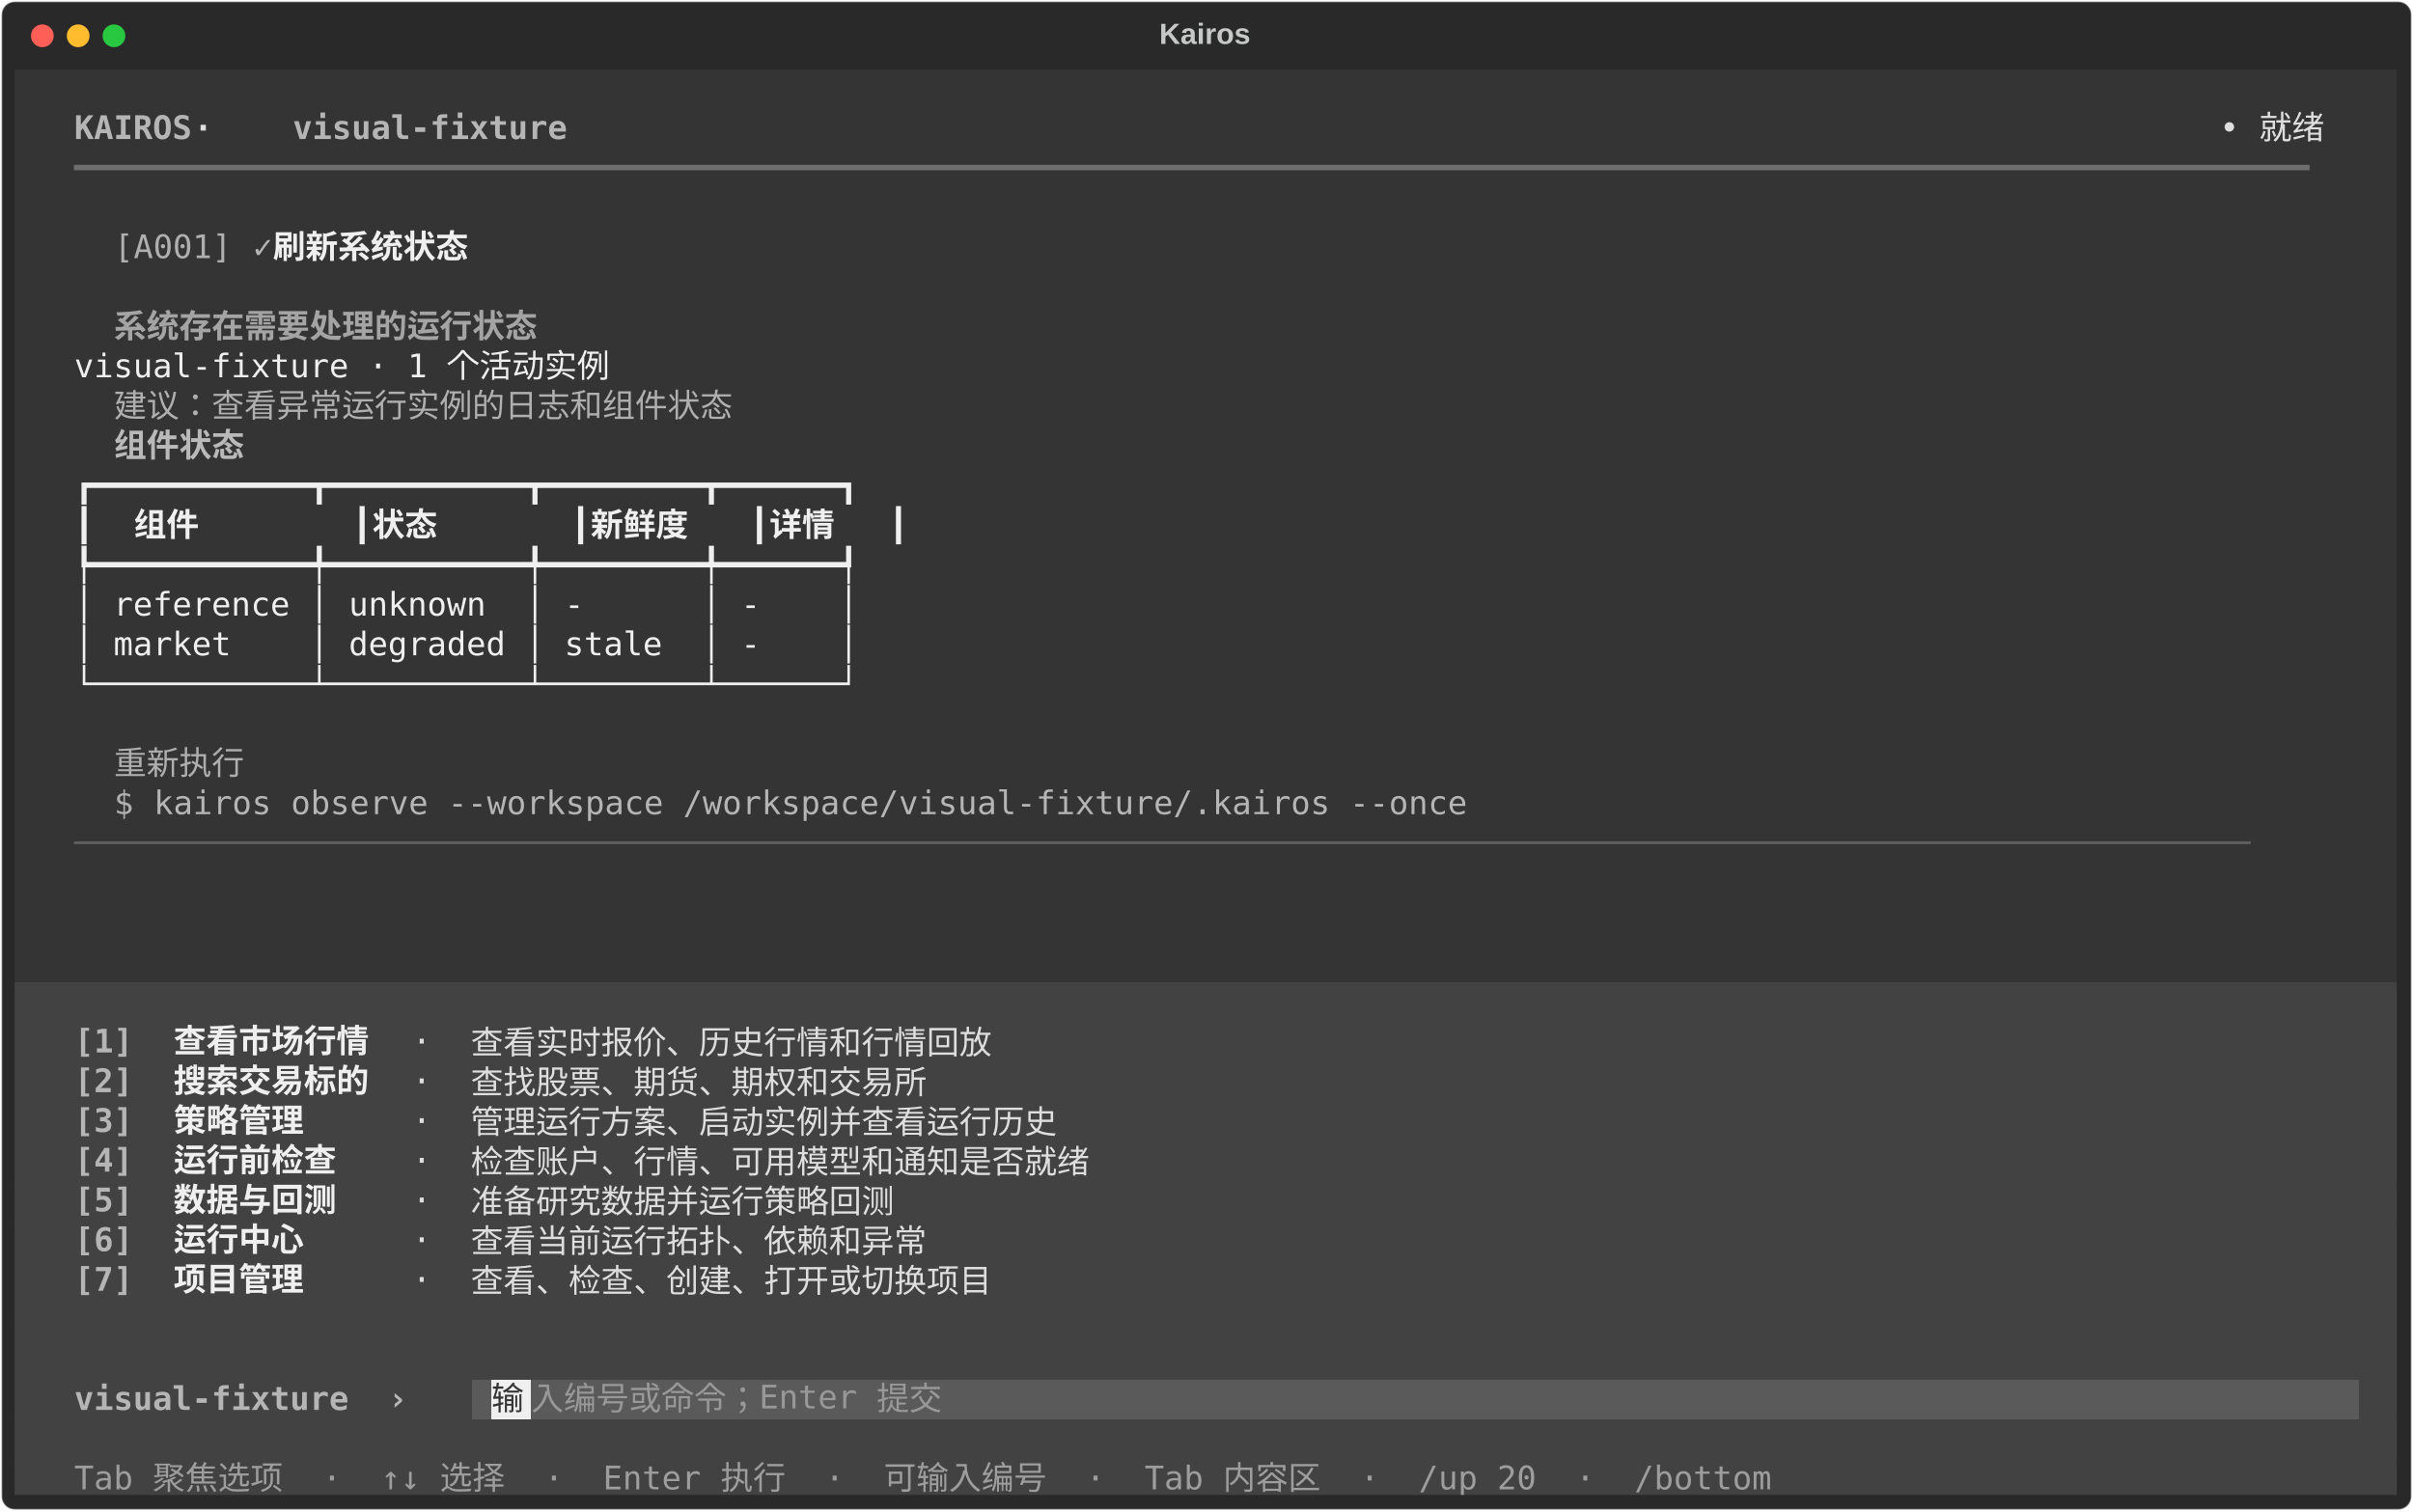
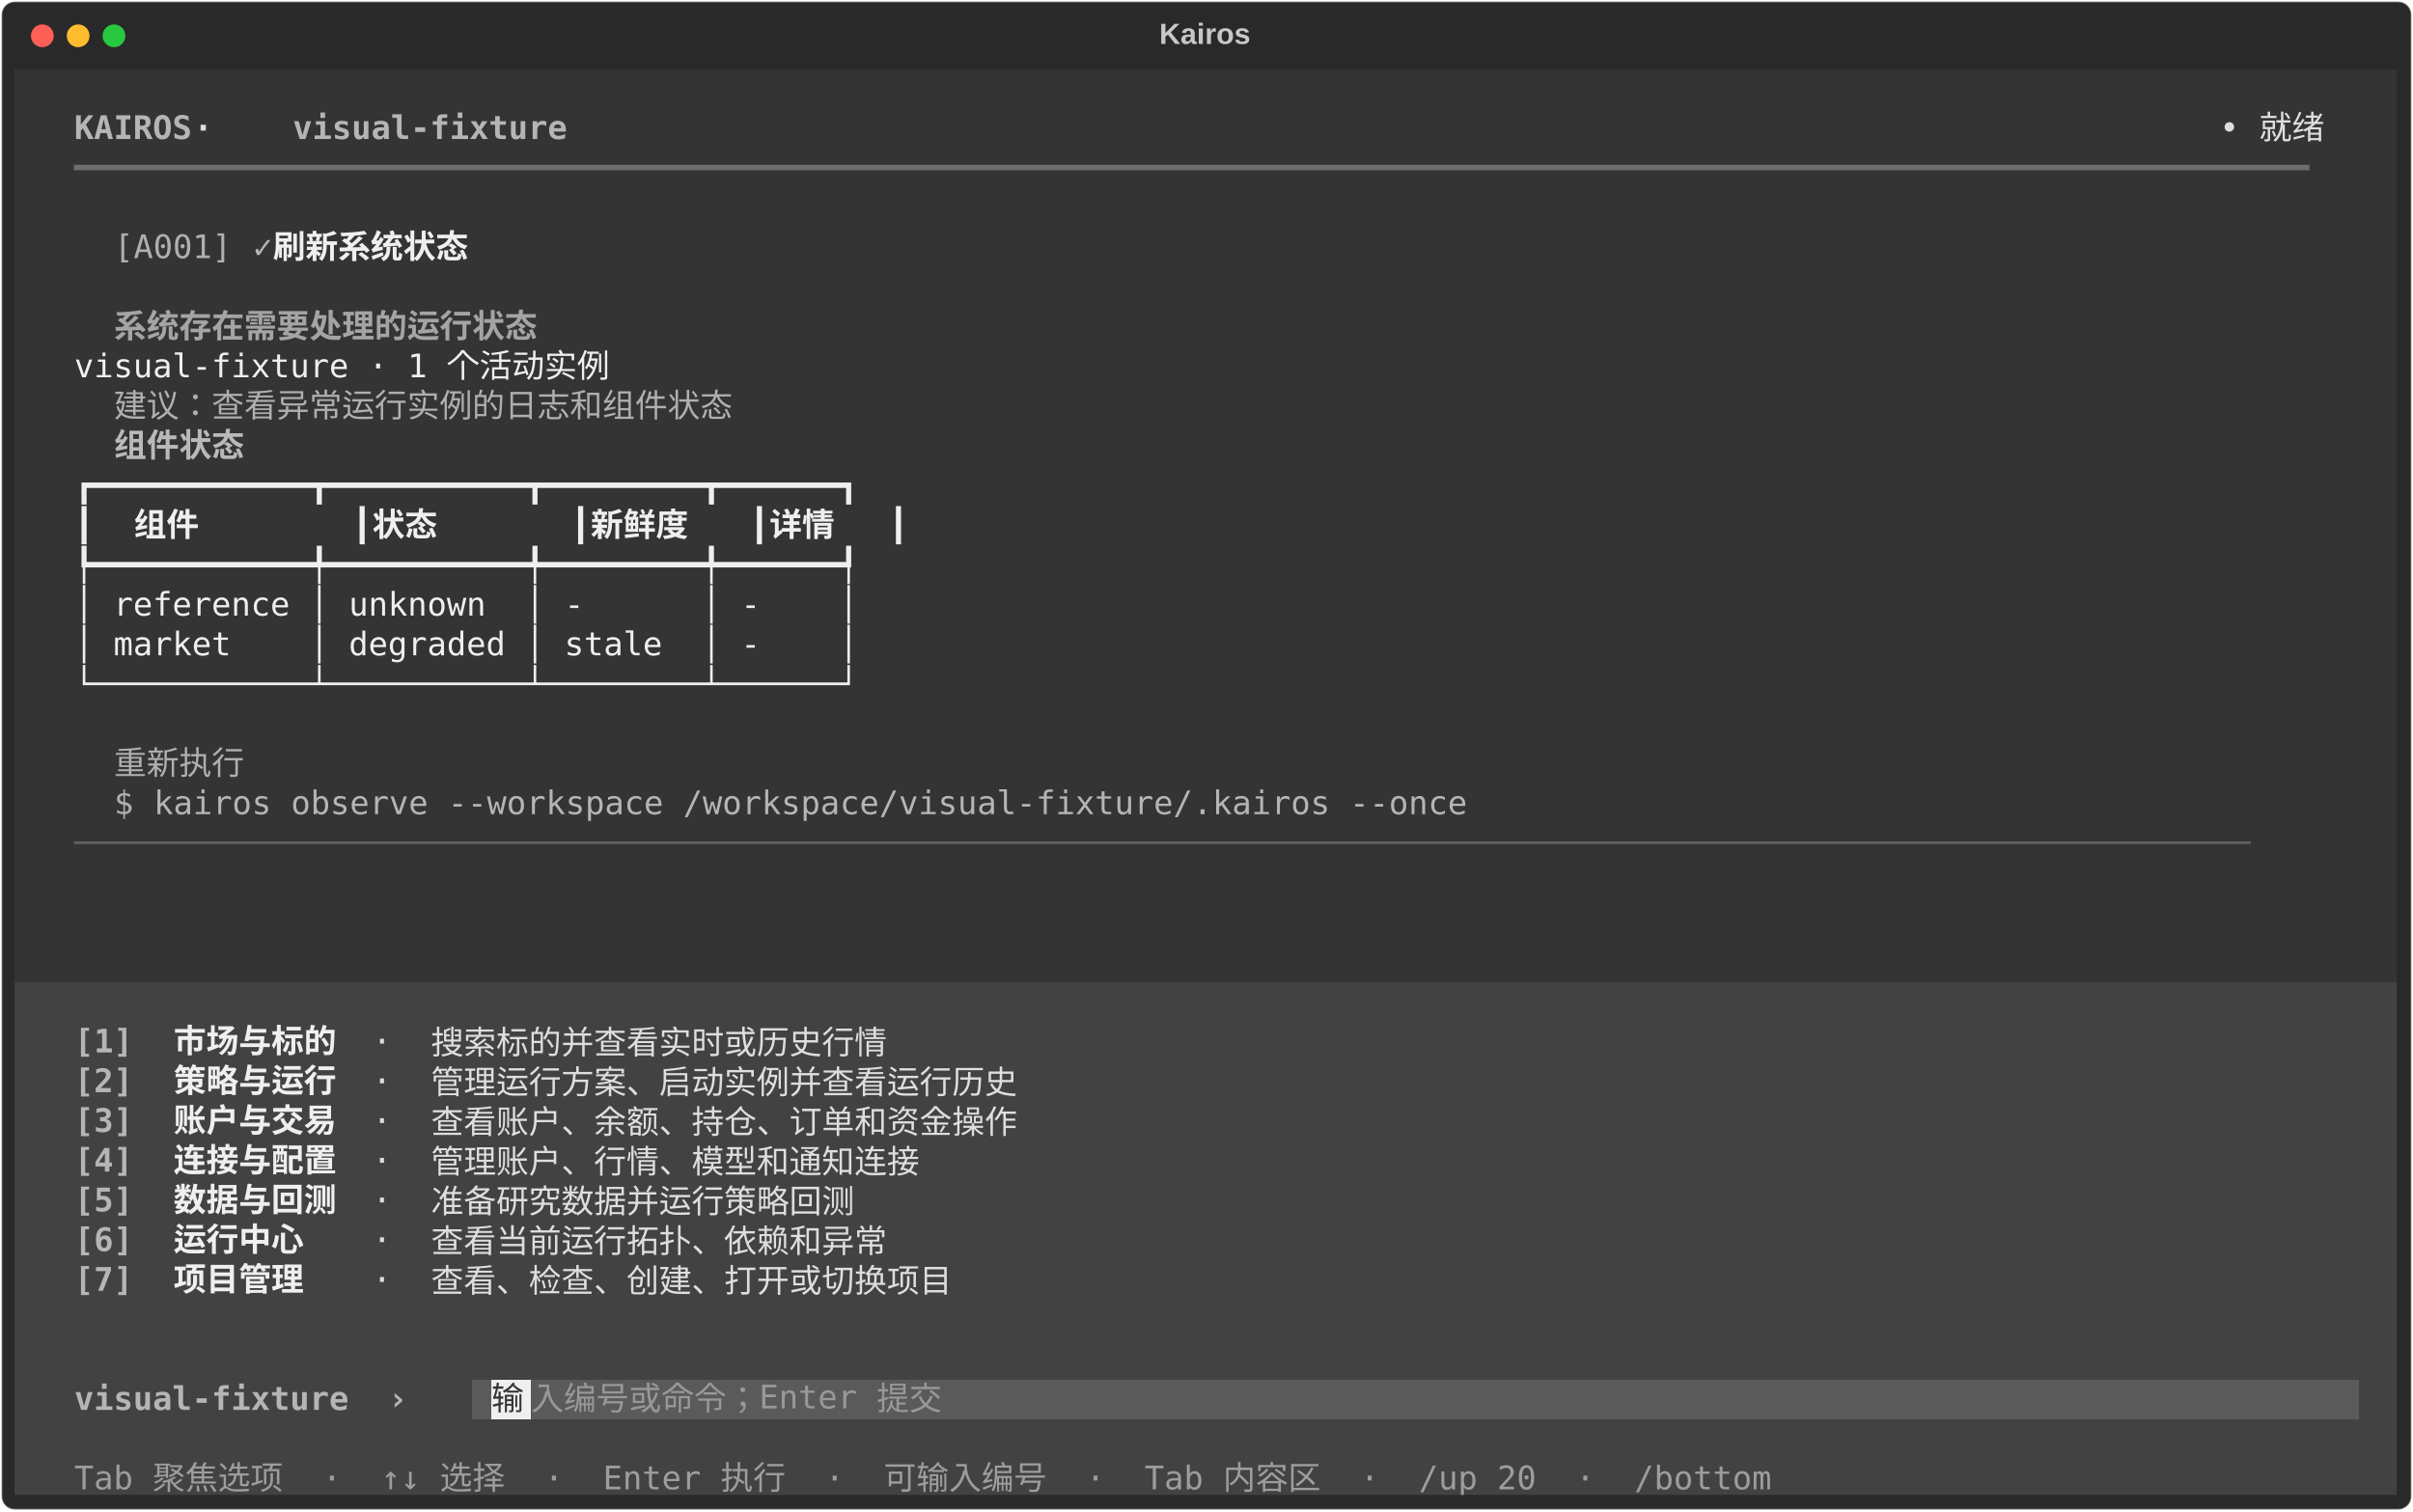
<svg xmlns="http://www.w3.org/2000/svg" class="rich-terminal" viewBox="0 0 1482 928.4">
  <style>

    @font-face {
        font-family: "Fira Code";
        src: local("FiraCode-Regular"),
                url("https://cdnjs.cloudflare.com/ajax/libs/firacode/6.2.0/woff2/FiraCode-Regular.woff2") format("woff2"),
                url("https://cdnjs.cloudflare.com/ajax/libs/firacode/6.2.0/woff/FiraCode-Regular.woff") format("woff");
        font-style: normal;
        font-weight: 400;
    }
    @font-face {
        font-family: "Fira Code";
        src: local("FiraCode-Bold"),
                url("https://cdnjs.cloudflare.com/ajax/libs/firacode/6.2.0/woff2/FiraCode-Bold.woff2") format("woff2"),
                url("https://cdnjs.cloudflare.com/ajax/libs/firacode/6.2.0/woff/FiraCode-Bold.woff") format("woff");
        font-style: bold;
        font-weight: 700;
    }

    .terminal-matrix {
        font-family: Fira Code, monospace;
        font-size: 20px;
        line-height: 24.4px;
        font-variant-east-asian: full-width;
    }

    .terminal-title {
        font-size: 18px;
        font-weight: bold;
        font-family: arial;
    }

    .terminal-r1 { fill: #c5c8c6 }
.terminal-r2 { fill: #b5b5b5;font-weight: bold }
.terminal-r3 { fill: #dedede;font-weight: bold }
.terminal-r4 { fill: #dedede }
.terminal-r5 { fill: #6e6e6e }
.terminal-r6 { fill: #b5b5b5 }
.terminal-r7 { fill: #afafaf }
.terminal-r8 { fill: #efefef;font-weight: bold }
.terminal-r9 { fill: #efefef }
.terminal-r10 { fill: #a4a4a4;font-weight: bold }
.terminal-r11 { fill: #b9b9b9;font-weight: bold }
.terminal-r12 { fill: #5f5f5f }
.terminal-r13 { fill: #424242 }
.terminal-r14 { fill: #343434 }
.terminal-r15 { fill: #989898 }
.terminal-r16 { fill: #9d9d9d }
    </style>
  <defs>
    <clipPath id="terminal-clip-terminal">
      <rect x="0" y="0" width="1463.0" height="877.4" />
    </clipPath>
    <clipPath id="terminal-line-0">
      <rect x="0" y="1.5" width="1464" height="24.65" />
    </clipPath>
    <clipPath id="terminal-line-1">
      <rect x="0" y="25.9" width="1464" height="24.65" />
    </clipPath>
    <clipPath id="terminal-line-2">
      <rect x="0" y="50.3" width="1464" height="24.65" />
    </clipPath>
    <clipPath id="terminal-line-3">
      <rect x="0" y="74.7" width="1464" height="24.65" />
    </clipPath>
    <clipPath id="terminal-line-4">
      <rect x="0" y="99.1" width="1464" height="24.65" />
    </clipPath>
    <clipPath id="terminal-line-5">
      <rect x="0" y="123.5" width="1464" height="24.65" />
    </clipPath>
    <clipPath id="terminal-line-6">
      <rect x="0" y="147.9" width="1464" height="24.65" />
    </clipPath>
    <clipPath id="terminal-line-7">
      <rect x="0" y="172.3" width="1464" height="24.65" />
    </clipPath>
    <clipPath id="terminal-line-8">
      <rect x="0" y="196.7" width="1464" height="24.65" />
    </clipPath>
    <clipPath id="terminal-line-9">
      <rect x="0" y="221.1" width="1464" height="24.65" />
    </clipPath>
    <clipPath id="terminal-line-10">
      <rect x="0" y="245.5" width="1464" height="24.65" />
    </clipPath>
    <clipPath id="terminal-line-11">
      <rect x="0" y="269.9" width="1464" height="24.65" />
    </clipPath>
    <clipPath id="terminal-line-12">
      <rect x="0" y="294.3" width="1464" height="24.65" />
    </clipPath>
    <clipPath id="terminal-line-13">
      <rect x="0" y="318.7" width="1464" height="24.65" />
    </clipPath>
    <clipPath id="terminal-line-14">
      <rect x="0" y="343.1" width="1464" height="24.65" />
    </clipPath>
    <clipPath id="terminal-line-15">
      <rect x="0" y="367.5" width="1464" height="24.65" />
    </clipPath>
    <clipPath id="terminal-line-16">
      <rect x="0" y="391.9" width="1464" height="24.65" />
    </clipPath>
    <clipPath id="terminal-line-17">
      <rect x="0" y="416.3" width="1464" height="24.65" />
    </clipPath>
    <clipPath id="terminal-line-18">
      <rect x="0" y="440.7" width="1464" height="24.65" />
    </clipPath>
    <clipPath id="terminal-line-19">
      <rect x="0" y="465.1" width="1464" height="24.65" />
    </clipPath>
    <clipPath id="terminal-line-20">
      <rect x="0" y="489.5" width="1464" height="24.65" />
    </clipPath>
    <clipPath id="terminal-line-21">
      <rect x="0" y="513.9" width="1464" height="24.65" />
    </clipPath>
    <clipPath id="terminal-line-22">
      <rect x="0" y="538.3" width="1464" height="24.65" />
    </clipPath>
    <clipPath id="terminal-line-23">
      <rect x="0" y="562.7" width="1464" height="24.65" />
    </clipPath>
    <clipPath id="terminal-line-24">
      <rect x="0" y="587.1" width="1464" height="24.65" />
    </clipPath>
    <clipPath id="terminal-line-25">
      <rect x="0" y="611.5" width="1464" height="24.65" />
    </clipPath>
    <clipPath id="terminal-line-26">
      <rect x="0" y="635.9" width="1464" height="24.65" />
    </clipPath>
    <clipPath id="terminal-line-27">
      <rect x="0" y="660.3" width="1464" height="24.65" />
    </clipPath>
    <clipPath id="terminal-line-28">
      <rect x="0" y="684.7" width="1464" height="24.65" />
    </clipPath>
    <clipPath id="terminal-line-29">
      <rect x="0" y="709.1" width="1464" height="24.65" />
    </clipPath>
    <clipPath id="terminal-line-30">
      <rect x="0" y="733.5" width="1464" height="24.65" />
    </clipPath>
    <clipPath id="terminal-line-31">
      <rect x="0" y="757.9" width="1464" height="24.65" />
    </clipPath>
    <clipPath id="terminal-line-32">
      <rect x="0" y="782.3" width="1464" height="24.65" />
    </clipPath>
    <clipPath id="terminal-line-33">
      <rect x="0" y="806.7" width="1464" height="24.65" />
    </clipPath>
    <clipPath id="terminal-line-34">
      <rect x="0" y="831.1" width="1464" height="24.65" />
    </clipPath>
  </defs>
  <rect fill="#292929" stroke="rgba(255,255,255,0.35)" stroke-width="1" x="1" y="1" width="1480" height="926.4" rx="8" />
  <text class="terminal-title" fill="#c5c8c6" text-anchor="middle" x="740" y="27">Kairos</text>
  <g transform="translate(26,22)">
    <circle cx="0" cy="0" r="7" fill="#ff5f57" />
    <circle cx="22" cy="0" r="7" fill="#febc2e" />
    <circle cx="44" cy="0" r="7" fill="#28c840" />
  </g>
  <g transform="translate(9, 41)" clip-path="url(#terminal-clip-terminal)">
    <rect fill="#343434" x="0" y="1.5" width="1464" height="24.65" shape-rendering="crispEdges" />
    <rect fill="#343434" x="0" y="25.9" width="36.6" height="24.65" shape-rendering="crispEdges" />
    <rect fill="#343434" x="36.6" y="25.9" width="73.2" height="24.65" shape-rendering="crispEdges" />
    <rect fill="#343434" x="109.8" y="25.9" width="61" height="24.65" shape-rendering="crispEdges" />
    <rect fill="#343434" x="170.8" y="25.9" width="170.8" height="24.65" shape-rendering="crispEdges" />
    <rect fill="#343434" x="341.6" y="25.9" width="1012.6" height="24.65" shape-rendering="crispEdges" />
    <rect fill="#343434" x="1354.2" y="25.9" width="12.2" height="24.65" shape-rendering="crispEdges" />
    <rect fill="#343434" x="1366.4" y="25.9" width="12.2" height="24.65" shape-rendering="crispEdges" />
    <rect fill="#343434" x="1378.6" y="25.9" width="48.8" height="24.65" shape-rendering="crispEdges" />
    <rect fill="#343434" x="1427.4" y="25.9" width="36.6" height="24.65" shape-rendering="crispEdges" />
    <rect fill="#343434" x="0" y="50.3" width="36.6" height="24.65" shape-rendering="crispEdges" />
    <rect fill="#343434" x="36.6" y="50.3" width="1390.8" height="24.65" shape-rendering="crispEdges" />
    <rect fill="#343434" x="1427.4" y="50.3" width="36.6" height="24.65" shape-rendering="crispEdges" />
    <rect fill="#343434" x="0" y="74.7" width="1464" height="24.65" shape-rendering="crispEdges" />
    <rect fill="#343434" x="0" y="99.1" width="36.6" height="24.65" shape-rendering="crispEdges" />
    <rect fill="#343434" x="36.6" y="99.1" width="12.2" height="24.65" shape-rendering="crispEdges" />
    <rect fill="#343434" x="48.8" y="99.1" width="12.2" height="24.65" shape-rendering="crispEdges" />
    <rect fill="#343434" x="61" y="99.1" width="85.4" height="24.65" shape-rendering="crispEdges" />
    <rect fill="#343434" x="146.4" y="99.1" width="12.2" height="24.65" shape-rendering="crispEdges" />
    <rect fill="#343434" x="158.6" y="99.1" width="158.6" height="24.65" shape-rendering="crispEdges" />
    <rect fill="#343434" x="317.2" y="99.1" width="1085.8" height="24.65" shape-rendering="crispEdges" />
    <rect fill="#343434" x="1403" y="99.1" width="61" height="24.65" shape-rendering="crispEdges" />
    <rect fill="#343434" x="0" y="123.5" width="36.6" height="24.65" shape-rendering="crispEdges" />
    <rect fill="#343434" x="36.6" y="123.5" width="1366.4" height="24.65" shape-rendering="crispEdges" />
    <rect fill="#343434" x="1403" y="123.5" width="61" height="24.65" shape-rendering="crispEdges" />
    <rect fill="#343434" x="0" y="147.9" width="36.6" height="24.65" shape-rendering="crispEdges" />
    <rect fill="#343434" x="36.6" y="147.9" width="24.4" height="24.65" shape-rendering="crispEdges" />
    <rect fill="#343434" x="61" y="147.9" width="1329.8" height="24.65" shape-rendering="crispEdges" />
    <rect fill="#343434" x="1390.8" y="147.9" width="12.2" height="24.65" shape-rendering="crispEdges" />
    <rect fill="#343434" x="1403" y="147.9" width="61" height="24.65" shape-rendering="crispEdges" />
    <rect fill="#343434" x="0" y="172.3" width="36.6" height="24.65" shape-rendering="crispEdges" />
    <rect fill="#343434" x="36.6" y="172.3" width="1366.4" height="24.65" shape-rendering="crispEdges" />
    <rect fill="#343434" x="1403" y="172.3" width="61" height="24.65" shape-rendering="crispEdges" />
    <rect fill="#343434" x="0" y="196.7" width="36.6" height="24.65" shape-rendering="crispEdges" />
    <rect fill="#343434" x="36.6" y="196.7" width="24.4" height="24.65" shape-rendering="crispEdges" />
    <rect fill="#343434" x="61" y="196.7" width="463.6" height="24.65" shape-rendering="crispEdges" />
    <rect fill="#343434" x="524.6" y="196.7" width="878.4" height="24.65" shape-rendering="crispEdges" />
    <rect fill="#343434" x="1403" y="196.7" width="61" height="24.65" shape-rendering="crispEdges" />
    <rect fill="#343434" x="0" y="221.1" width="36.6" height="24.65" shape-rendering="crispEdges" />
    <rect fill="#343434" x="36.6" y="221.1" width="24.4" height="24.65" shape-rendering="crispEdges" />
    <rect fill="#343434" x="61" y="221.1" width="1329.8" height="24.65" shape-rendering="crispEdges" />
    <rect fill="#343434" x="1390.8" y="221.1" width="12.2" height="24.65" shape-rendering="crispEdges" />
    <rect fill="#343434" x="1403" y="221.1" width="61" height="24.65" shape-rendering="crispEdges" />
    <rect fill="#343434" x="0" y="245.5" width="36.6" height="24.65" shape-rendering="crispEdges" />
    <rect fill="#343434" x="36.6" y="245.5" width="1366.4" height="24.65" shape-rendering="crispEdges" />
    <rect fill="#343434" x="1403" y="245.5" width="61" height="24.65" shape-rendering="crispEdges" />
    <rect fill="#343434" x="0" y="269.9" width="36.6" height="24.65" shape-rendering="crispEdges" />
    <rect fill="#343434" x="36.6" y="269.9" width="36.6" height="24.65" shape-rendering="crispEdges" />
    <rect fill="#343434" x="73.2" y="269.9" width="134.2" height="24.65" shape-rendering="crispEdges" />
    <rect fill="#343434" x="207.4" y="269.9" width="12.2" height="24.65" shape-rendering="crispEdges" />
    <rect fill="#343434" x="219.6" y="269.9" width="122" height="24.65" shape-rendering="crispEdges" />
    <rect fill="#343434" x="341.6" y="269.9" width="12.2" height="24.65" shape-rendering="crispEdges" />
    <rect fill="#343434" x="353.8" y="269.9" width="97.6" height="24.65" shape-rendering="crispEdges" />
    <rect fill="#343434" x="451.4" y="269.9" width="12.2" height="24.65" shape-rendering="crispEdges" />
    <rect fill="#343434" x="463.6" y="269.9" width="73.2" height="24.65" shape-rendering="crispEdges" />
    <rect fill="#343434" x="536.8" y="269.9" width="866.2" height="24.65" shape-rendering="crispEdges" />
    <rect fill="#343434" x="1403" y="269.9" width="61" height="24.65" shape-rendering="crispEdges" />
    <rect fill="#343434" x="0" y="294.3" width="36.6" height="24.65" shape-rendering="crispEdges" />
    <rect fill="#343434" x="36.6" y="294.3" width="1366.4" height="24.65" shape-rendering="crispEdges" />
    <rect fill="#343434" x="1403" y="294.3" width="61" height="24.65" shape-rendering="crispEdges" />
    <rect fill="#343434" x="0" y="318.7" width="36.6" height="24.65" shape-rendering="crispEdges" />
    <rect fill="#343434" x="36.6" y="318.7" width="1366.4" height="24.65" shape-rendering="crispEdges" />
    <rect fill="#343434" x="1403" y="318.7" width="61" height="24.65" shape-rendering="crispEdges" />
    <rect fill="#343434" x="0" y="343.1" width="36.6" height="24.65" shape-rendering="crispEdges" />
    <rect fill="#343434" x="36.6" y="343.1" width="1366.4" height="24.65" shape-rendering="crispEdges" />
    <rect fill="#343434" x="1403" y="343.1" width="61" height="24.65" shape-rendering="crispEdges" />
    <rect fill="#343434" x="0" y="367.5" width="36.6" height="24.65" shape-rendering="crispEdges" />
    <rect fill="#343434" x="36.6" y="367.5" width="1366.4" height="24.65" shape-rendering="crispEdges" />
    <rect fill="#343434" x="1403" y="367.5" width="61" height="24.65" shape-rendering="crispEdges" />
    <rect fill="#343434" x="0" y="391.9" width="36.6" height="24.65" shape-rendering="crispEdges" />
    <rect fill="#343434" x="36.6" y="391.9" width="1366.4" height="24.65" shape-rendering="crispEdges" />
    <rect fill="#343434" x="1403" y="391.9" width="61" height="24.65" shape-rendering="crispEdges" />
    <rect fill="#343434" x="0" y="416.3" width="36.6" height="24.65" shape-rendering="crispEdges" />
    <rect fill="#343434" x="36.6" y="416.3" width="24.4" height="24.65" shape-rendering="crispEdges" />
    <rect fill="#343434" x="61" y="416.3" width="97.6" height="24.65" shape-rendering="crispEdges" />
    <rect fill="#343434" x="158.6" y="416.3" width="1244.4" height="24.65" shape-rendering="crispEdges" />
    <rect fill="#343434" x="1403" y="416.3" width="61" height="24.65" shape-rendering="crispEdges" />
    <rect fill="#343434" x="0" y="440.7" width="36.6" height="24.65" shape-rendering="crispEdges" />
    <rect fill="#343434" x="36.6" y="440.7" width="24.4" height="24.65" shape-rendering="crispEdges" />
    <rect fill="#343434" x="61" y="440.7" width="24.4" height="24.65" shape-rendering="crispEdges" />
    <rect fill="#343434" x="85.4" y="440.7" width="817.4" height="24.65" shape-rendering="crispEdges" />
    <rect fill="#343434" x="902.8" y="440.7" width="500.2" height="24.65" shape-rendering="crispEdges" />
    <rect fill="#343434" x="1403" y="440.7" width="61" height="24.65" shape-rendering="crispEdges" />
    <rect fill="#343434" x="0" y="465.1" width="36.6" height="24.65" shape-rendering="crispEdges" />
    <rect fill="#343434" x="36.6" y="465.1" width="1354.2" height="24.65" shape-rendering="crispEdges" />
    <rect fill="#343434" x="1390.8" y="465.1" width="12.2" height="24.65" shape-rendering="crispEdges" />
    <rect fill="#343434" x="1403" y="465.1" width="61" height="24.65" shape-rendering="crispEdges" />
    <rect fill="#343434" x="0" y="489.5" width="36.6" height="24.65" shape-rendering="crispEdges" />
    <rect fill="#343434" x="36.6" y="489.5" width="1366.4" height="24.65" shape-rendering="crispEdges" />
    <rect fill="#343434" x="1403" y="489.5" width="61" height="24.65" shape-rendering="crispEdges" />
    <rect fill="#343434" x="0" y="513.9" width="36.6" height="24.65" shape-rendering="crispEdges" />
    <rect fill="#343434" x="36.6" y="513.9" width="1366.4" height="24.65" shape-rendering="crispEdges" />
    <rect fill="#343434" x="1403" y="513.9" width="61" height="24.65" shape-rendering="crispEdges" />
    <rect fill="#343434" x="0" y="538.3" width="36.6" height="24.65" shape-rendering="crispEdges" />
    <rect fill="#343434" x="36.6" y="538.3" width="1366.4" height="24.65" shape-rendering="crispEdges" />
    <rect fill="#343434" x="1403" y="538.3" width="61" height="24.65" shape-rendering="crispEdges" />
    <rect fill="#424242" x="0" y="562.7" width="1464" height="24.65" shape-rendering="crispEdges" />
    <rect fill="#424242" x="0" y="587.1" width="24.4" height="24.65" shape-rendering="crispEdges" />
    <rect fill="#424242" x="24.4" y="587.1" width="12.2" height="24.65" shape-rendering="crispEdges" />
    <rect fill="#424242" x="36.6" y="587.1" width="61" height="24.65" shape-rendering="crispEdges" />
-     <rect fill="#424242" x="97.6" y="587.1" width="146.4" height="24.65" shape-rendering="crispEdges" />
-     <rect fill="#424242" x="244" y="587.1" width="451.4" height="24.65" shape-rendering="crispEdges" />
-     <rect fill="#424242" x="695.4" y="587.1" width="744.2" height="24.65" shape-rendering="crispEdges" />
+     <rect fill="#424242" x="97.6" y="587.1" width="122" height="24.65" shape-rendering="crispEdges" />
+     <rect fill="#424242" x="219.6" y="587.1" width="402.6" height="24.65" shape-rendering="crispEdges" />
+     <rect fill="#424242" x="622.2" y="587.1" width="817.4" height="24.65" shape-rendering="crispEdges" />
    <rect fill="#424242" x="1439.6" y="587.1" width="24.4" height="24.65" shape-rendering="crispEdges" />
    <rect fill="#424242" x="0" y="611.5" width="24.4" height="24.65" shape-rendering="crispEdges" />
    <rect fill="#424242" x="24.4" y="611.5" width="12.2" height="24.65" shape-rendering="crispEdges" />
    <rect fill="#424242" x="36.6" y="611.5" width="61" height="24.65" shape-rendering="crispEdges" />
-     <rect fill="#424242" x="97.6" y="611.5" width="146.4" height="24.65" shape-rendering="crispEdges" />
-     <rect fill="#424242" x="244" y="611.5" width="402.6" height="24.65" shape-rendering="crispEdges" />
-     <rect fill="#424242" x="646.6" y="611.5" width="793" height="24.65" shape-rendering="crispEdges" />
+     <rect fill="#424242" x="97.6" y="611.5" width="122" height="24.65" shape-rendering="crispEdges" />
+     <rect fill="#424242" x="219.6" y="611.5" width="500.2" height="24.65" shape-rendering="crispEdges" />
+     <rect fill="#424242" x="719.8" y="611.5" width="719.8" height="24.65" shape-rendering="crispEdges" />
    <rect fill="#424242" x="1439.6" y="611.5" width="24.4" height="24.65" shape-rendering="crispEdges" />
    <rect fill="#424242" x="0" y="635.9" width="24.4" height="24.65" shape-rendering="crispEdges" />
    <rect fill="#424242" x="24.4" y="635.9" width="12.2" height="24.65" shape-rendering="crispEdges" />
    <rect fill="#424242" x="36.6" y="635.9" width="61" height="24.65" shape-rendering="crispEdges" />
-     <rect fill="#424242" x="97.6" y="635.9" width="97.6" height="24.65" shape-rendering="crispEdges" />
-     <rect fill="#424242" x="195.2" y="635.9" width="48.8" height="24.65" shape-rendering="crispEdges" />
-     <rect fill="#424242" x="244" y="635.9" width="500.2" height="24.65" shape-rendering="crispEdges" />
-     <rect fill="#424242" x="744.2" y="635.9" width="695.4" height="24.65" shape-rendering="crispEdges" />
+     <rect fill="#424242" x="97.6" y="635.9" width="122" height="24.65" shape-rendering="crispEdges" />
+     <rect fill="#424242" x="219.6" y="635.9" width="500.2" height="24.65" shape-rendering="crispEdges" />
+     <rect fill="#424242" x="719.8" y="635.9" width="719.8" height="24.65" shape-rendering="crispEdges" />
    <rect fill="#424242" x="1439.6" y="635.9" width="24.4" height="24.65" shape-rendering="crispEdges" />
    <rect fill="#424242" x="0" y="660.3" width="24.4" height="24.65" shape-rendering="crispEdges" />
    <rect fill="#424242" x="24.4" y="660.3" width="12.2" height="24.65" shape-rendering="crispEdges" />
    <rect fill="#424242" x="36.6" y="660.3" width="61" height="24.65" shape-rendering="crispEdges" />
    <rect fill="#424242" x="97.6" y="660.3" width="122" height="24.65" shape-rendering="crispEdges" />
-     <rect fill="#424242" x="219.6" y="660.3" width="24.4" height="24.65" shape-rendering="crispEdges" />
-     <rect fill="#424242" x="244" y="660.3" width="524.6" height="24.65" shape-rendering="crispEdges" />
-     <rect fill="#424242" x="768.6" y="660.3" width="671" height="24.65" shape-rendering="crispEdges" />
+     <rect fill="#424242" x="219.6" y="660.3" width="427" height="24.65" shape-rendering="crispEdges" />
+     <rect fill="#424242" x="646.6" y="660.3" width="793" height="24.65" shape-rendering="crispEdges" />
    <rect fill="#424242" x="1439.6" y="660.3" width="24.4" height="24.65" shape-rendering="crispEdges" />
    <rect fill="#424242" x="0" y="684.7" width="24.4" height="24.65" shape-rendering="crispEdges" />
    <rect fill="#424242" x="24.4" y="684.7" width="12.2" height="24.65" shape-rendering="crispEdges" />
    <rect fill="#424242" x="36.6" y="684.7" width="61" height="24.65" shape-rendering="crispEdges" />
    <rect fill="#424242" x="97.6" y="684.7" width="122" height="24.65" shape-rendering="crispEdges" />
-     <rect fill="#424242" x="219.6" y="684.7" width="24.4" height="24.65" shape-rendering="crispEdges" />
-     <rect fill="#424242" x="244" y="684.7" width="378.2" height="24.65" shape-rendering="crispEdges" />
-     <rect fill="#424242" x="622.2" y="684.7" width="817.4" height="24.65" shape-rendering="crispEdges" />
+     <rect fill="#424242" x="219.6" y="684.7" width="378.2" height="24.65" shape-rendering="crispEdges" />
+     <rect fill="#424242" x="597.8" y="684.7" width="841.8" height="24.65" shape-rendering="crispEdges" />
    <rect fill="#424242" x="1439.6" y="684.7" width="24.4" height="24.65" shape-rendering="crispEdges" />
    <rect fill="#424242" x="0" y="709.1" width="24.4" height="24.65" shape-rendering="crispEdges" />
    <rect fill="#424242" x="24.4" y="709.1" width="12.2" height="24.65" shape-rendering="crispEdges" />
    <rect fill="#424242" x="36.6" y="709.1" width="61" height="24.65" shape-rendering="crispEdges" />
    <rect fill="#424242" x="97.6" y="709.1" width="97.6" height="24.65" shape-rendering="crispEdges" />
-     <rect fill="#424242" x="195.2" y="709.1" width="48.8" height="24.65" shape-rendering="crispEdges" />
-     <rect fill="#424242" x="244" y="709.1" width="402.6" height="24.65" shape-rendering="crispEdges" />
-     <rect fill="#424242" x="646.6" y="709.1" width="793" height="24.65" shape-rendering="crispEdges" />
+     <rect fill="#424242" x="195.2" y="709.1" width="24.4" height="24.65" shape-rendering="crispEdges" />
+     <rect fill="#424242" x="219.6" y="709.1" width="402.6" height="24.65" shape-rendering="crispEdges" />
+     <rect fill="#424242" x="622.2" y="709.1" width="817.4" height="24.65" shape-rendering="crispEdges" />
    <rect fill="#424242" x="1439.6" y="709.1" width="24.4" height="24.65" shape-rendering="crispEdges" />
    <rect fill="#424242" x="0" y="733.5" width="24.4" height="24.65" shape-rendering="crispEdges" />
    <rect fill="#424242" x="24.4" y="733.5" width="12.2" height="24.65" shape-rendering="crispEdges" />
    <rect fill="#424242" x="36.6" y="733.5" width="61" height="24.65" shape-rendering="crispEdges" />
    <rect fill="#424242" x="97.6" y="733.5" width="97.6" height="24.65" shape-rendering="crispEdges" />
-     <rect fill="#424242" x="195.2" y="733.5" width="48.8" height="24.65" shape-rendering="crispEdges" />
-     <rect fill="#424242" x="244" y="733.5" width="451.4" height="24.65" shape-rendering="crispEdges" />
-     <rect fill="#424242" x="695.4" y="733.5" width="744.2" height="24.65" shape-rendering="crispEdges" />
+     <rect fill="#424242" x="195.2" y="733.5" width="24.4" height="24.65" shape-rendering="crispEdges" />
+     <rect fill="#424242" x="219.6" y="733.5" width="451.4" height="24.65" shape-rendering="crispEdges" />
+     <rect fill="#424242" x="671" y="733.5" width="768.6" height="24.65" shape-rendering="crispEdges" />
    <rect fill="#424242" x="1439.6" y="733.5" width="24.4" height="24.65" shape-rendering="crispEdges" />
    <rect fill="#424242" x="0" y="757.9" width="1464" height="24.65" shape-rendering="crispEdges" />
    <rect fill="#424242" x="0" y="782.3" width="36.6" height="24.65" shape-rendering="crispEdges" />
    <rect fill="#424242" x="36.6" y="782.3" width="207.4" height="24.65" shape-rendering="crispEdges" />
    <rect fill="#424242" x="244" y="782.3" width="1220" height="24.65" shape-rendering="crispEdges" />
    <rect fill="#424242" x="0" y="806.7" width="36.6" height="24.65" shape-rendering="crispEdges" />
    <rect fill="#424242" x="36.6" y="806.7" width="207.4" height="24.65" shape-rendering="crispEdges" />
    <rect fill="#424242" x="244" y="806.7" width="36.6" height="24.65" shape-rendering="crispEdges" />
    <rect fill="#5a5a5a" x="280.6" y="806.7" width="12.2" height="24.65" shape-rendering="crispEdges" />
    <rect fill="#efefef" x="292.8" y="806.7" width="24.4" height="24.65" shape-rendering="crispEdges" />
    <rect fill="#5a5a5a" x="317.2" y="806.7" width="292.8" height="24.65" shape-rendering="crispEdges" />
    <rect fill="#5a5a5a" x="610" y="806.7" width="817.4" height="24.65" shape-rendering="crispEdges" />
    <rect fill="#5a5a5a" x="1427.4" y="806.7" width="12.2" height="24.65" shape-rendering="crispEdges" />
    <rect fill="#424242" x="1439.6" y="806.7" width="24.4" height="24.65" shape-rendering="crispEdges" />
    <rect fill="#424242" x="0" y="831.1" width="36.6" height="24.65" shape-rendering="crispEdges" />
    <rect fill="#424242" x="36.6" y="831.1" width="207.4" height="24.65" shape-rendering="crispEdges" />
    <rect fill="#424242" x="244" y="831.1" width="1220" height="24.65" shape-rendering="crispEdges" />
    <rect fill="#424242" x="0" y="855.5" width="36.6" height="24.65" shape-rendering="crispEdges" />
    <rect fill="#424242" x="36.6" y="855.5" width="1122.4" height="24.65" shape-rendering="crispEdges" />
    <rect fill="#424242" x="1159" y="855.5" width="305" height="24.65" shape-rendering="crispEdges" />
    <g class="terminal-matrix">
      <text class="terminal-r1" x="1464" y="20" textLength="12.2" clip-path="url(#terminal-line-0)">
</text>
      <text class="terminal-r2" x="36.6" y="44.4" textLength="73.2" clip-path="url(#terminal-line-1)">KAIROS</text>
      <text class="terminal-r3" x="109.8" y="44.4" textLength="61" clip-path="url(#terminal-line-1)">  ·  </text>
      <text class="terminal-r2" x="170.8" y="44.4" textLength="170.8" clip-path="url(#terminal-line-1)">visual-fixture</text>
      <text class="terminal-r4" x="1354.2" y="44.4" textLength="12.2" clip-path="url(#terminal-line-1)">•</text>
      <text class="terminal-r4" x="1378.6" y="44.4" textLength="24.4" clip-path="url(#terminal-line-1)">就绪</text>
      <text class="terminal-r1" x="1464" y="44.4" textLength="12.2" clip-path="url(#terminal-line-1)">
</text>
      <text class="terminal-r5" x="36.6" y="68.8" textLength="1390.8" clip-path="url(#terminal-line-2)">━━━━━━━━━━━━━━━━━━━━━━━━━━━━━━━━━━━━━━━━━━━━━━━━━━━━━━━━━━━━━━━━━━━━━━━━━━━━━━━━━━━━━━━━━━━━━━━━━━━━━━━━━━━━━━━━━━</text>
      <text class="terminal-r1" x="1464" y="68.8" textLength="12.2" clip-path="url(#terminal-line-2)">
</text>
      <text class="terminal-r1" x="1464" y="93.2" textLength="12.2" clip-path="url(#terminal-line-3)">
</text>
      <text class="terminal-r7" x="61" y="117.6" textLength="85.4" clip-path="url(#terminal-line-4)">[A001] </text>
      <text class="terminal-r2" x="146.4" y="117.6" textLength="12.2" clip-path="url(#terminal-line-4)">✓</text>
      <text class="terminal-r8" x="158.6" y="117.6" textLength="85.4" clip-path="url(#terminal-line-4)"> 刷新系统状态</text>
      <text class="terminal-r1" x="1464" y="117.6" textLength="12.2" clip-path="url(#terminal-line-4)">
</text>
      <text class="terminal-r1" x="1464" y="142" textLength="12.2" clip-path="url(#terminal-line-5)">
</text>
      <text class="terminal-r10" x="61" y="166.4" textLength="1171.2" clip-path="url(#terminal-line-6)">系统存在需要处理的运行状态                                                                                   </text>
      <text class="terminal-r1" x="1464" y="166.4" textLength="12.2" clip-path="url(#terminal-line-6)">
</text>
      <text class="terminal-r9" x="36.6" y="190.8" textLength="1305.4" clip-path="url(#terminal-line-7)">  visual-fixture · 1 个活动实例                                                                                 </text>
      <text class="terminal-r1" x="1464" y="190.8" textLength="12.2" clip-path="url(#terminal-line-7)">
</text>
      <text class="terminal-r7" x="61" y="215.2" textLength="231.8" clip-path="url(#terminal-line-8)">建议：查看异常运行实例的日志和组件状态</text>
      <text class="terminal-r1" x="1464" y="215.2" textLength="12.2" clip-path="url(#terminal-line-8)">
</text>
      <text class="terminal-r11" x="61" y="239.6" textLength="1281" clip-path="url(#terminal-line-9)">组件状态                                                                                                     </text>
      <text class="terminal-r1" x="1464" y="239.6" textLength="12.2" clip-path="url(#terminal-line-9)">
</text>
      <text class="terminal-r9" x="36.6" y="264" textLength="1366.4" clip-path="url(#terminal-line-10)">  ┏━━━━━━━━━━━┳━━━━━━━━━━┳━━━━━━━━┳━━━━━━┓                                                                      </text>
      <text class="terminal-r1" x="1464" y="264" textLength="12.2" clip-path="url(#terminal-line-10)">
</text>
      <text class="terminal-r9" x="36.6" y="288.4" textLength="36.6" clip-path="url(#terminal-line-11)">  ┃</text>
      <text class="terminal-r8" x="73.2" y="288.4" textLength="109.8" clip-path="url(#terminal-line-11)"> 组件      </text>
      <text class="terminal-r9" x="207.4" y="288.4" textLength="12.2" clip-path="url(#terminal-line-11)">┃</text>
      <text class="terminal-r8" x="219.6" y="288.4" textLength="97.6" clip-path="url(#terminal-line-11)"> 状态     </text>
      <text class="terminal-r9" x="341.6" y="288.4" textLength="12.2" clip-path="url(#terminal-line-11)">┃</text>
      <text class="terminal-r8" x="353.8" y="288.4" textLength="61" clip-path="url(#terminal-line-11)"> 新鲜度 </text>
      <text class="terminal-r9" x="451.4" y="288.4" textLength="12.2" clip-path="url(#terminal-line-11)">┃</text>
      <text class="terminal-r8" x="463.6" y="288.4" textLength="48.8" clip-path="url(#terminal-line-11)"> 详情 </text>
      <text class="terminal-r9" x="536.8" y="288.4" textLength="866.2" clip-path="url(#terminal-line-11)">┃                                                                      </text>
      <text class="terminal-r1" x="1464" y="288.4" textLength="12.2" clip-path="url(#terminal-line-11)">
</text>
      <text class="terminal-r9" x="36.6" y="312.8" textLength="1366.4" clip-path="url(#terminal-line-12)">  ┡━━━━━━━━━━━╇━━━━━━━━━━╇━━━━━━━━╇━━━━━━┩                                                                      </text>
      <text class="terminal-r1" x="1464" y="312.8" textLength="12.2" clip-path="url(#terminal-line-12)">
</text>
      <text class="terminal-r9" x="36.6" y="337.2" textLength="1366.4" clip-path="url(#terminal-line-13)">  │ reference │ unknown  │ -      │ -    │                                                                      </text>
      <text class="terminal-r1" x="1464" y="337.2" textLength="12.2" clip-path="url(#terminal-line-13)">
</text>
      <text class="terminal-r9" x="36.6" y="361.6" textLength="1366.4" clip-path="url(#terminal-line-14)">  │ market    │ degraded │ stale  │ -    │                                                                      </text>
      <text class="terminal-r1" x="1464" y="361.6" textLength="12.2" clip-path="url(#terminal-line-14)">
</text>
      <text class="terminal-r9" x="36.6" y="386" textLength="1366.4" clip-path="url(#terminal-line-15)">  └───────────┴──────────┴────────┴──────┘                                                                      </text>
      <text class="terminal-r1" x="1464" y="386" textLength="12.2" clip-path="url(#terminal-line-15)">
</text>
      <text class="terminal-r1" x="1464" y="410.4" textLength="12.2" clip-path="url(#terminal-line-16)">
</text>
      <text class="terminal-r7" x="61" y="434.8" textLength="48.8" clip-path="url(#terminal-line-17)">重新执行</text>
      <text class="terminal-r1" x="1464" y="434.8" textLength="12.2" clip-path="url(#terminal-line-17)">
</text>
      <text class="terminal-r7" x="61" y="459.2" textLength="24.4" clip-path="url(#terminal-line-18)">$ </text>
      <text class="terminal-r6" x="85.4" y="459.2" textLength="817.4" clip-path="url(#terminal-line-18)">kairos observe --workspace /workspace/visual-fixture/.kairos --once</text>
      <text class="terminal-r1" x="1464" y="459.2" textLength="12.2" clip-path="url(#terminal-line-18)">
</text>
      <text class="terminal-r12" x="36.6" y="483.6" textLength="1354.2" clip-path="url(#terminal-line-19)">───────────────────────────────────────────────────────────────────────────────────────────────────────────────</text>
      <text class="terminal-r1" x="1464" y="483.6" textLength="12.2" clip-path="url(#terminal-line-19)">
</text>
      <text class="terminal-r1" x="1464" y="508" textLength="12.2" clip-path="url(#terminal-line-20)">
</text>
      <text class="terminal-r1" x="1464" y="532.4" textLength="12.2" clip-path="url(#terminal-line-21)">
</text>
      <text class="terminal-r1" x="1464" y="556.8" textLength="12.2" clip-path="url(#terminal-line-22)">
</text>
      <text class="terminal-r1" x="1464" y="581.2" textLength="12.2" clip-path="url(#terminal-line-23)">
</text>
      <text class="terminal-r2" x="36.6" y="605.6" textLength="61" clip-path="url(#terminal-line-24)">[1]  </text>
-       <text class="terminal-r8" x="97.6" y="605.6" textLength="73.2" clip-path="url(#terminal-line-24)">查看市场行情</text>
-       <text class="terminal-r4" x="244" y="605.6" textLength="256.2" clip-path="url(#terminal-line-24)">  ·  查看实时报价、历史行情和行情回放</text>
+       <text class="terminal-r8" x="97.6" y="605.6" textLength="61" clip-path="url(#terminal-line-24)">市场与标的</text>
+       <text class="terminal-r4" x="219.6" y="605.6" textLength="231.8" clip-path="url(#terminal-line-24)">  ·  搜索标的并查看实时或历史行情</text>
      <text class="terminal-r1" x="1464" y="605.6" textLength="12.2" clip-path="url(#terminal-line-24)">
</text>
      <text class="terminal-r2" x="36.6" y="630" textLength="61" clip-path="url(#terminal-line-25)">[2]  </text>
-       <text class="terminal-r8" x="97.6" y="630" textLength="73.2" clip-path="url(#terminal-line-25)">搜索交易标的</text>
-       <text class="terminal-r4" x="244" y="630" textLength="231.8" clip-path="url(#terminal-line-25)">  ·  查找股票、期货、期权和交易所</text>
+       <text class="terminal-r8" x="97.6" y="630" textLength="61" clip-path="url(#terminal-line-25)">策略与运行</text>
+       <text class="terminal-r4" x="219.6" y="630" textLength="280.6" clip-path="url(#terminal-line-25)">  ·  管理运行方案、启动实例并查看运行历史</text>
      <text class="terminal-r1" x="1464" y="630" textLength="12.2" clip-path="url(#terminal-line-25)">
</text>
      <text class="terminal-r2" x="36.6" y="654.4" textLength="61" clip-path="url(#terminal-line-26)">[3]  </text>
-       <text class="terminal-r8" x="97.6" y="654.4" textLength="48.8" clip-path="url(#terminal-line-26)">策略管理</text>
-       <text class="terminal-r4" x="244" y="654.4" textLength="280.6" clip-path="url(#terminal-line-26)">  ·  管理运行方案、启动实例并查看运行历史</text>
+       <text class="terminal-r8" x="97.6" y="654.4" textLength="61" clip-path="url(#terminal-line-26)">账户与交易</text>
+       <text class="terminal-r4" x="219.6" y="654.4" textLength="280.6" clip-path="url(#terminal-line-26)">  ·  查看账户、余额、持仓、订单和资金操作</text>
      <text class="terminal-r1" x="1464" y="654.4" textLength="12.2" clip-path="url(#terminal-line-26)">
</text>
      <text class="terminal-r2" x="36.6" y="678.8" textLength="61" clip-path="url(#terminal-line-27)">[4]  </text>
-       <text class="terminal-r8" x="97.6" y="678.8" textLength="61" clip-path="url(#terminal-line-27)">运行前检查</text>
-       <text class="terminal-r4" x="244" y="678.8" textLength="292.8" clip-path="url(#terminal-line-27)">  ·  检查账户、行情、可用模型和通知是否就绪</text>
+       <text class="terminal-r8" x="97.6" y="678.8" textLength="61" clip-path="url(#terminal-line-27)">连接与配置</text>
+       <text class="terminal-r4" x="219.6" y="678.8" textLength="244" clip-path="url(#terminal-line-27)">  ·  管理账户、行情、模型和通知连接</text>
      <text class="terminal-r1" x="1464" y="678.8" textLength="12.2" clip-path="url(#terminal-line-27)">
</text>
      <text class="terminal-r2" x="36.6" y="703.2" textLength="61" clip-path="url(#terminal-line-28)">[5]  </text>
      <text class="terminal-r8" x="97.6" y="703.2" textLength="61" clip-path="url(#terminal-line-28)">数据与回测</text>
-       <text class="terminal-r4" x="244" y="703.2" textLength="219.6" clip-path="url(#terminal-line-28)">  ·  准备研究数据并运行策略回测</text>
+       <text class="terminal-r4" x="219.6" y="703.2" textLength="219.6" clip-path="url(#terminal-line-28)">  ·  准备研究数据并运行策略回测</text>
      <text class="terminal-r1" x="1464" y="703.2" textLength="12.2" clip-path="url(#terminal-line-28)">
</text>
      <text class="terminal-r2" x="36.6" y="727.6" textLength="61" clip-path="url(#terminal-line-29)">[6]  </text>
      <text class="terminal-r8" x="97.6" y="727.6" textLength="48.8" clip-path="url(#terminal-line-29)">运行中心</text>
-       <text class="terminal-r4" x="244" y="727.6" textLength="231.8" clip-path="url(#terminal-line-29)">  ·  查看当前运行拓扑、依赖和异常</text>
+       <text class="terminal-r4" x="219.6" y="727.6" textLength="231.8" clip-path="url(#terminal-line-29)">  ·  查看当前运行拓扑、依赖和异常</text>
      <text class="terminal-r1" x="1464" y="727.6" textLength="12.2" clip-path="url(#terminal-line-29)">
</text>
      <text class="terminal-r2" x="36.6" y="752" textLength="61" clip-path="url(#terminal-line-30)">[7]  </text>
      <text class="terminal-r8" x="97.6" y="752" textLength="48.8" clip-path="url(#terminal-line-30)">项目管理</text>
-       <text class="terminal-r4" x="244" y="752" textLength="256.2" clip-path="url(#terminal-line-30)">  ·  查看、检查、创建、打开或切换项目</text>
+       <text class="terminal-r4" x="219.6" y="752" textLength="256.2" clip-path="url(#terminal-line-30)">  ·  查看、检查、创建、打开或切换项目</text>
      <text class="terminal-r1" x="1464" y="752" textLength="12.2" clip-path="url(#terminal-line-30)">
</text>
      <text class="terminal-r13" x="0" y="776.4" textLength="1464" clip-path="url(#terminal-line-31)">────────────────────────────────────────────────────────────────────────────────────────────────────────────────────────</text>
      <text class="terminal-r1" x="1464" y="776.4" textLength="12.2" clip-path="url(#terminal-line-31)">
</text>
      <text class="terminal-r1" x="1464" y="800.8" textLength="12.2" clip-path="url(#terminal-line-32)">
</text>
      <text class="terminal-r2" x="36.6" y="825.2" textLength="207.4" clip-path="url(#terminal-line-33)">visual-fixture  ›</text>
      <text class="terminal-r14" x="292.8" y="825.2" textLength="12.2" clip-path="url(#terminal-line-33)">输</text>
      <text class="terminal-r15" x="317.2" y="825.2" textLength="183" clip-path="url(#terminal-line-33)">入编号或命令；Enter 提交</text>
      <text class="terminal-r1" x="1464" y="825.2" textLength="12.2" clip-path="url(#terminal-line-33)">
</text>
      <text class="terminal-r1" x="1464" y="849.6" textLength="12.2" clip-path="url(#terminal-line-34)">
</text>
      <text class="terminal-r16" x="36.6" y="874" textLength="927.2" clip-path="url(#terminal-line-35)">Tab 聚焦选项  ·  ↑↓ 选择  ·  Enter 执行  ·  可输入编号  ·  Tab 内容区  ·  /up 20  ·  /bottom</text>
    </g>
  </g>
</svg>
